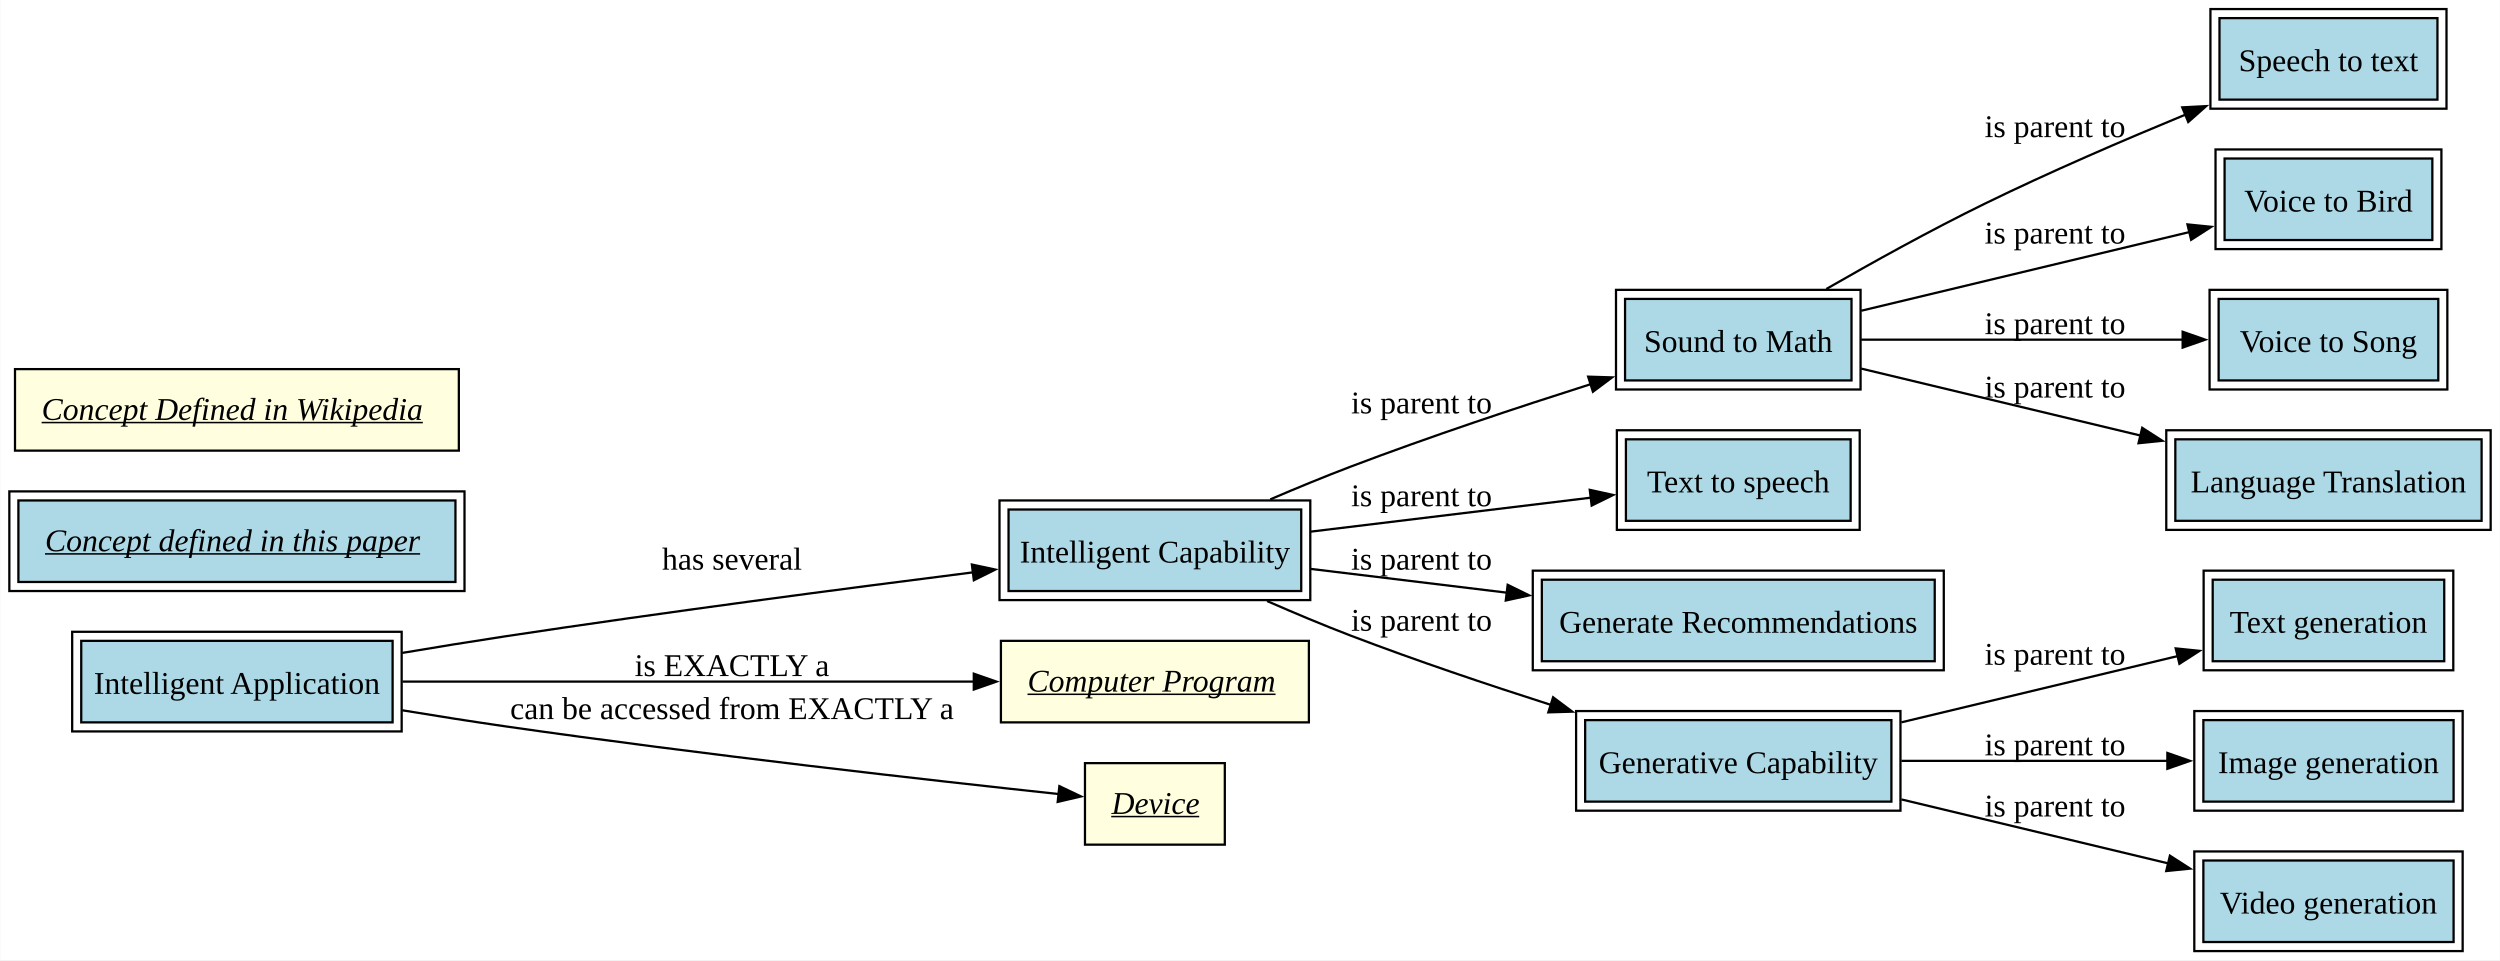
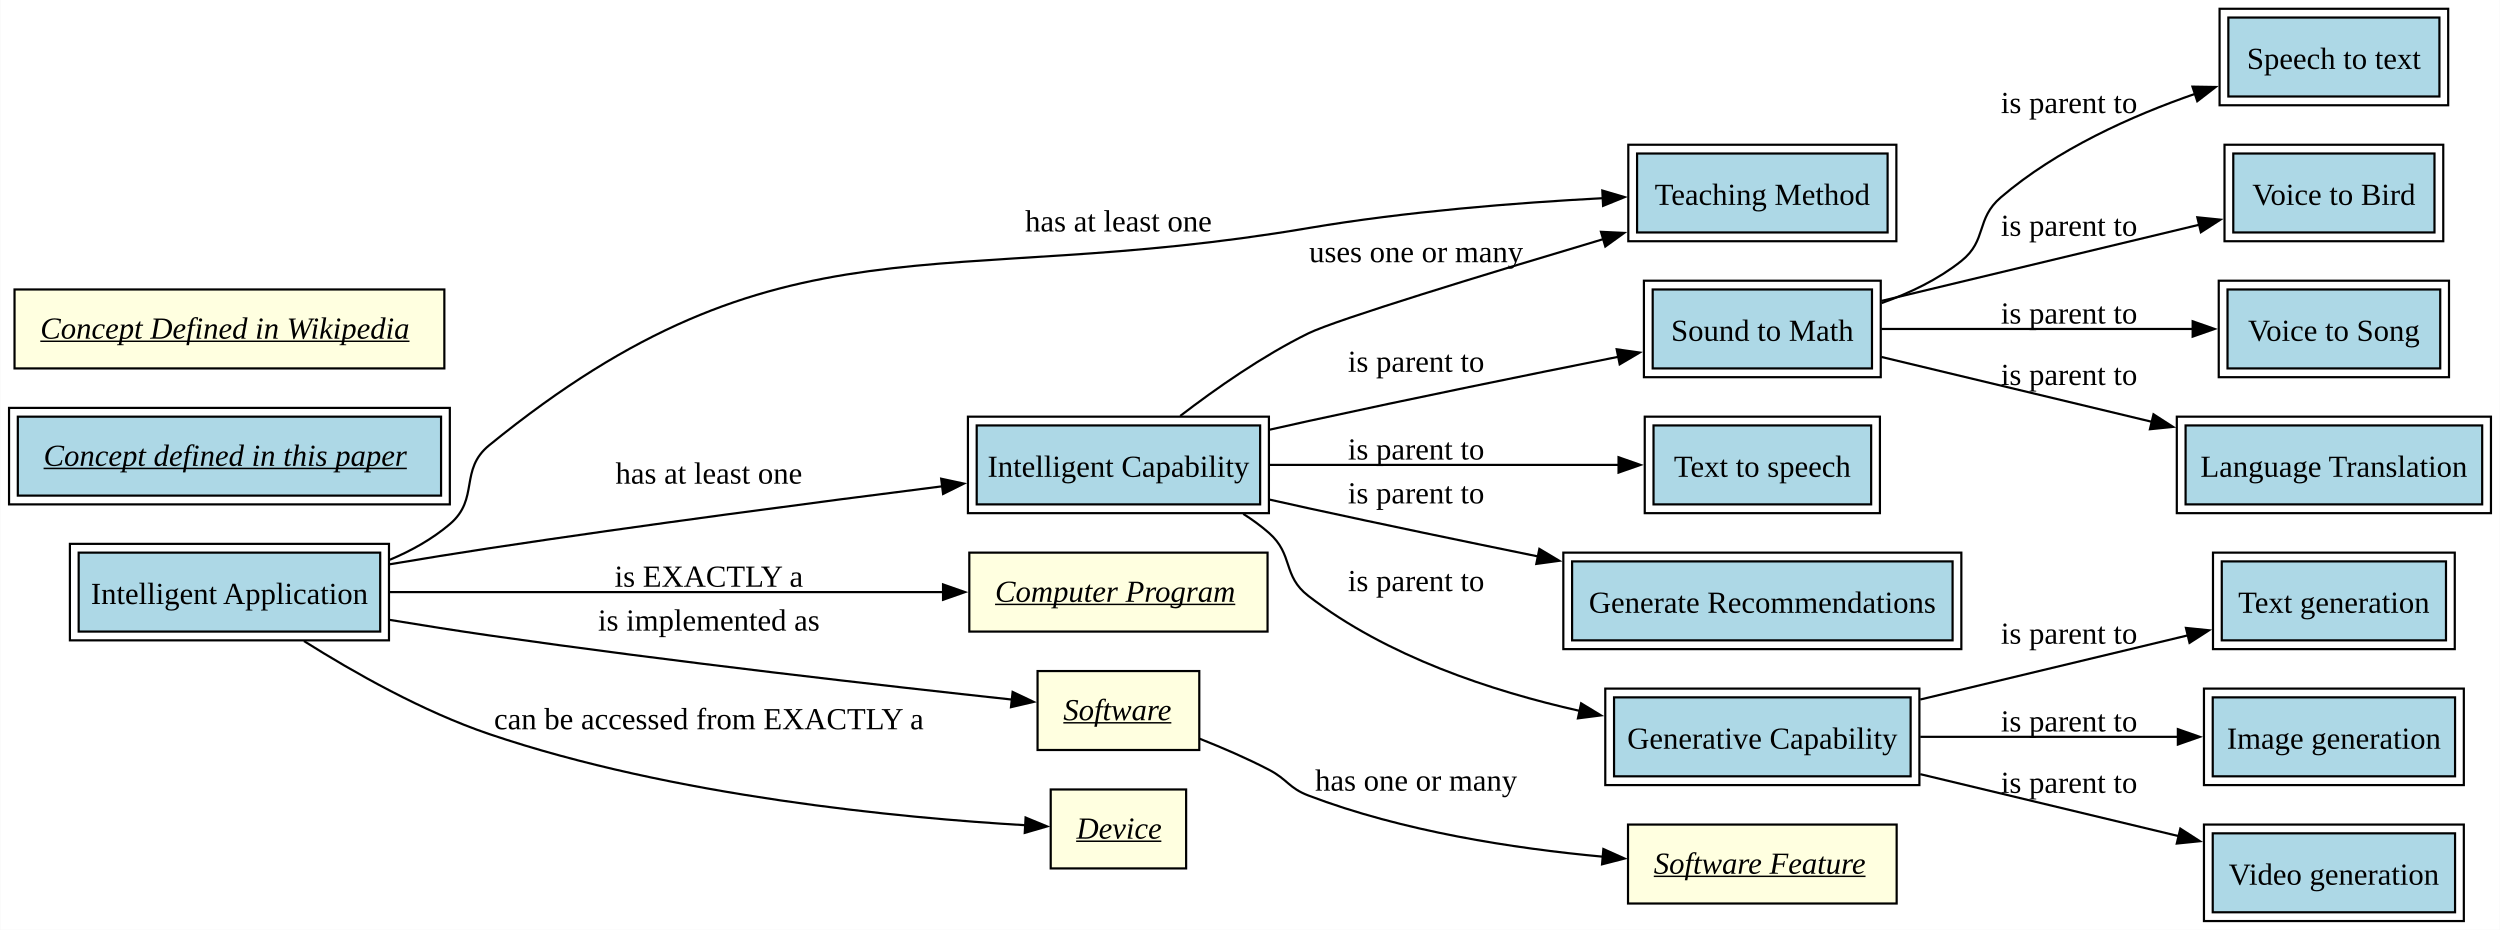
- <svg xmlns="http://www.w3.org/2000/svg" xmlns:xlink="http://www.w3.org/1999/xlink" width="1104pt" height="424pt" viewBox="0.00 0.00 1103.75 424.00">
+ <svg xmlns="http://www.w3.org/2000/svg" xmlns:xlink="http://www.w3.org/1999/xlink" width="1140pt" height="424pt" viewBox="0.00 0.00 1139.75 424.00">
  <g id="graph0" class="graph" transform="scale(1 1) rotate(0) translate(4 420)">
-     <polygon fill="white" stroke="none" points="-4,4 -4,-420 1099.75,-420 1099.75,4 -4,4" />
+     <polygon fill="white" stroke="none" points="-4,4 -4,-420 1135.75,-420 1135.75,4 -4,4" />
    <g id="node1" class="node">
-       <polygon fill="lightblue" stroke="black" points="169.25,-137 31.75,-137 31.75,-101 169.25,-101 169.25,-137" />
-       <polygon fill="none" stroke="black" points="173.25,-141 27.75,-141 27.75,-97 173.25,-97 173.25,-141" />
-       <text text-anchor="middle" x="100.5" y="-113.58" font-family="Times New Roman,serif" font-size="14.00">Intelligent Application</text>
+       <polygon fill="lightblue" stroke="black" points="169.25,-168 31.75,-168 31.75,-132 169.25,-132 169.25,-168" />
+       <polygon fill="none" stroke="black" points="173.25,-172 27.75,-172 27.75,-128 173.25,-128 173.25,-172" />
+       <text text-anchor="middle" x="100.5" y="-144.57" font-family="Times New Roman,serif" font-size="14.00">Intelligent Application</text>
    </g>
    <g id="node2" class="node">
-       <polygon fill="lightblue" stroke="black" points="570.5,-195 441.25,-195 441.25,-159 570.5,-159 570.5,-195" />
-       <polygon fill="none" stroke="black" points="574.5,-199 437.25,-199 437.25,-155 574.5,-155 574.5,-199" />
-       <text text-anchor="middle" x="505.88" y="-171.57" font-family="Times New Roman,serif" font-size="14.00">Intelligent Capability</text>
-     </g>
-     <g id="edge3" class="edge">
-       <path fill="none" stroke="black" d="M173.52,-131.68C188.53,-134.21 204.27,-136.77 219,-139 288.73,-149.57 368.27,-160.01 425.72,-167.27" />
-       <polygon fill="black" stroke="black" points="425.05,-170.71 435.41,-168.48 425.92,-163.76 425.05,-170.71" />
-       <text text-anchor="middle" x="319.12" y="-168.45" font-family="Times New Roman,serif" font-size="14.00">has several</text>
-     </g>
-     <g id="node15" class="node">
-       <g id="a_node15">
+       <polygon fill="lightblue" stroke="black" points="570.5,-226 441.25,-226 441.25,-190 570.5,-190 570.5,-226" />
+       <polygon fill="none" stroke="black" points="574.5,-230 437.25,-230 437.25,-186 574.5,-186 574.5,-230" />
+       <text text-anchor="middle" x="505.88" y="-202.57" font-family="Times New Roman,serif" font-size="14.00">Intelligent Capability</text>
+     </g>
+     <g id="edge4" class="edge">
+       <path fill="none" stroke="black" d="M173.52,-162.68C188.53,-165.21 204.27,-167.77 219,-170 288.73,-180.57 368.27,-191.01 425.72,-198.27" />
+       <polygon fill="black" stroke="black" points="425.05,-201.71 435.41,-199.48 425.92,-194.76 425.05,-201.71" />
+       <text text-anchor="middle" x="319.12" y="-199.45" font-family="Times New Roman,serif" font-size="14.00">has at least one</text>
+     </g>
+     <g id="node3" class="node">
+       <polygon fill="lightblue" stroke="black" points="856.62,-350 742.38,-350 742.38,-314 856.62,-314 856.62,-350" />
+       <polygon fill="none" stroke="black" points="860.62,-354 738.38,-354 738.38,-310 860.62,-310 860.62,-354" />
+       <text text-anchor="middle" x="799.5" y="-326.57" font-family="Times New Roman,serif" font-size="14.00">Teaching Method</text>
+     </g>
+     <g id="edge5" class="edge">
+       <path fill="none" stroke="black" d="M173.64,-164.75C183.52,-168.89 193,-174.2 201,-181 214.63,-192.59 205.13,-205.71 219,-217 352.2,-325.4 423.19,-287.23 592.5,-316 636.76,-323.52 686.97,-327.51 726.75,-329.63" />
+       <polygon fill="black" stroke="black" points="726.53,-333.12 736.69,-330.12 726.88,-326.13 726.53,-333.12" />
+       <text text-anchor="middle" x="505.88" y="-314.45" font-family="Times New Roman,serif" font-size="14.00">has at least one</text>
+     </g>
+     <g id="node16" class="node">
+       <g id="a_node16">
        <a xlink:href="https://en.wikipedia.org/wiki/Computer_program" xlink:title=" &lt;i&gt;&lt;u&gt;Computer Program&lt;/u&gt;&lt;/i&gt; ">
-           <polygon fill="lightyellow" stroke="black" points="573.88,-137 437.88,-137 437.88,-101 573.88,-101 573.88,-137" />
-           <text text-anchor="start" x="445.88" y="-114.58" font-family="Times New Roman,serif" font-size="14.00"> </text>
-           <text text-anchor="start" x="449.62" y="-114.58" font-family="Times New Roman,serif" font-style="italic" text-decoration="underline" font-size="14.00">Computer Program</text>
-           <text text-anchor="start" x="562.12" y="-114.58" font-family="Times New Roman,serif" font-size="14.00"> </text>
-         </a>
-       </g>
-     </g>
-     <g id="edge1" class="edge">
-       <path fill="none" stroke="black" d="M173.62,-119C244.6,-119 352.72,-119 425.96,-119" />
-       <polygon fill="black" stroke="black" points="425.9,-122.5 435.9,-119 425.9,-115.5 425.9,-122.5" />
-       <text text-anchor="middle" x="319.12" y="-121.45" font-family="Times New Roman,serif" font-size="14.00">is EXACTLY a</text>
+           <polygon fill="lightyellow" stroke="black" points="573.88,-168 437.88,-168 437.88,-132 573.88,-132 573.88,-168" />
+           <text text-anchor="start" x="445.88" y="-145.57" font-family="Times New Roman,serif" font-size="14.00"> </text>
+           <text text-anchor="start" x="449.62" y="-145.57" font-family="Times New Roman,serif" font-style="italic" text-decoration="underline" font-size="14.00">Computer Program</text>
+           <text text-anchor="start" x="562.12" y="-145.57" font-family="Times New Roman,serif" font-size="14.00"> </text>
+         </a>
+       </g>
+     </g>
+     <g id="edge2" class="edge">
+       <path fill="none" stroke="black" d="M173.62,-150C244.6,-150 352.72,-150 425.96,-150" />
+       <polygon fill="black" stroke="black" points="425.9,-153.5 435.9,-150 425.9,-146.5 425.9,-153.5" />
+       <text text-anchor="middle" x="319.12" y="-152.45" font-family="Times New Roman,serif" font-size="14.00">is EXACTLY a</text>
    </g>
    <g id="node17" class="node">
      <g id="a_node17">
+         <a xlink:href="https://en.wikipedia.org/wiki/Software" xlink:title=" &lt;i&gt;&lt;u&gt;Software&lt;/u&gt;&lt;/i&gt; ">
+           <polygon fill="lightyellow" stroke="black" points="542.75,-114 469,-114 469,-78 542.75,-78 542.75,-114" />
+           <text text-anchor="start" x="477" y="-91.58" font-family="Times New Roman,serif" font-size="14.00"> </text>
+           <text text-anchor="start" x="480.75" y="-91.58" font-family="Times New Roman,serif" font-style="italic" text-decoration="underline" font-size="14.00">Software</text>
+           <text text-anchor="start" x="531" y="-91.58" font-family="Times New Roman,serif" font-size="14.00"> </text>
+         </a>
+       </g>
+     </g>
+     <g id="edge1" class="edge">
+       <path fill="none" stroke="black" d="M173.5,-137.34C188.51,-134.86 204.26,-132.37 219,-130.25 302.78,-118.2 400.81,-107.1 457.57,-100.97" />
+       <polygon fill="black" stroke="black" points="457.63,-104.49 467.2,-99.94 456.88,-97.53 457.63,-104.49" />
+       <text text-anchor="middle" x="319.12" y="-132.45" font-family="Times New Roman,serif" font-size="14.00">is implemented as</text>
+     </g>
+     <g id="node20" class="node">
+       <g id="a_node20">
        <a xlink:href="https://en.wikipedia.org/wiki/Device" xlink:title=" &lt;i&gt;&lt;u&gt;Device&lt;/u&gt;&lt;/i&gt; ">
-           <polygon fill="lightyellow" stroke="black" points="536.75,-83 475,-83 475,-47 536.75,-47 536.75,-83" />
-           <text text-anchor="start" x="483" y="-60.58" font-family="Times New Roman,serif" font-size="14.00"> </text>
-           <text text-anchor="start" x="486.75" y="-60.58" font-family="Times New Roman,serif" font-style="italic" text-decoration="underline" font-size="14.00">Device</text>
-           <text text-anchor="start" x="525" y="-60.58" font-family="Times New Roman,serif" font-size="14.00"> </text>
-         </a>
-       </g>
-     </g>
-     <g id="edge2" class="edge">
-       <path fill="none" stroke="black" d="M173.5,-106.34C188.51,-103.86 204.26,-101.37 219,-99.25 305.84,-86.76 407.98,-75.3 463.62,-69.32" />
-       <polygon fill="black" stroke="black" points="463.69,-72.84 473.26,-68.29 462.95,-65.88 463.69,-72.84" />
-       <text text-anchor="middle" x="319.12" y="-102.45" font-family="Times New Roman,serif" font-size="14.00">can be accessed from EXACTLY a</text>
-     </g>
-     <g id="node3" class="node">
-       <polygon fill="lightblue" stroke="black" points="813.5,-288 713.5,-288 713.5,-252 813.5,-252 813.5,-288" />
-       <polygon fill="none" stroke="black" points="817.5,-292 709.5,-292 709.5,-248 817.5,-248 817.5,-292" />
-       <text text-anchor="middle" x="763.5" y="-264.57" font-family="Times New Roman,serif" font-size="14.00">Sound to Math</text>
+           <polygon fill="lightyellow" stroke="black" points="536.75,-60 475,-60 475,-24 536.75,-24 536.75,-60" />
+           <text text-anchor="start" x="483" y="-37.58" font-family="Times New Roman,serif" font-size="14.00"> </text>
+           <text text-anchor="start" x="486.75" y="-37.58" font-family="Times New Roman,serif" font-style="italic" text-decoration="underline" font-size="14.00">Device</text>
+           <text text-anchor="start" x="525" y="-37.58" font-family="Times New Roman,serif" font-size="14.00"> </text>
+         </a>
+       </g>
+     </g>
+     <g id="edge3" class="edge">
+       <path fill="none" stroke="black" d="M134.47,-127.68C157.25,-113.32 188.78,-95.5 219,-85.25 302.88,-56.81 406.94,-47.03 463.52,-43.69" />
+       <polygon fill="black" stroke="black" points="463.54,-47.2 473.33,-43.16 463.16,-40.21 463.54,-47.2" />
+       <text text-anchor="middle" x="319.12" y="-87.45" font-family="Times New Roman,serif" font-size="14.00">can be accessed from EXACTLY a</text>
+     </g>
+     <g id="edge6" class="edge">
+       <path fill="none" stroke="black" d="M534.04,-230.32C550.24,-242.76 571.64,-257.76 592.5,-268 605,-274.14 672.53,-294.75 726.91,-310.94" />
+       <polygon fill="black" stroke="black" points="725.91,-314.3 736.49,-313.79 727.9,-307.59 725.91,-314.3" />
+       <text text-anchor="middle" x="641.62" y="-300.45" font-family="Times New Roman,serif" font-size="14.00">uses one or many</text>
+     </g>
+     <g id="node4" class="node">
+       <polygon fill="lightblue" stroke="black" points="849.5,-288 749.5,-288 749.5,-252 849.5,-252 849.5,-288" />
+       <polygon fill="none" stroke="black" points="853.5,-292 745.5,-292 745.5,-248 853.5,-248 853.5,-292" />
+       <text text-anchor="middle" x="799.5" y="-264.57" font-family="Times New Roman,serif" font-size="14.00">Sound to Math</text>
+     </g>
+     <g id="edge14" class="edge">
+       <path fill="none" stroke="black" d="M574.61,-224.01C580.65,-225.38 586.68,-226.73 592.5,-228 639.76,-238.33 693.3,-249.23 733.95,-257.33" />
+       <polygon fill="black" stroke="black" points="733.08,-260.72 743.58,-259.24 734.45,-253.86 733.08,-260.72" />
+       <text text-anchor="middle" x="641.62" y="-250.45" font-family="Times New Roman,serif" font-size="14.00">is parent to</text>
+     </g>
+     <g id="node8" class="node">
+       <polygon fill="lightblue" stroke="black" points="849.12,-226 749.88,-226 749.88,-190 849.12,-190 849.12,-226" />
+       <polygon fill="none" stroke="black" points="853.12,-230 745.88,-230 745.88,-186 853.12,-186 853.12,-230" />
+       <text text-anchor="middle" x="799.5" y="-202.57" font-family="Times New Roman,serif" font-size="14.00">Text to speech</text>
+     </g>
+     <g id="edge8" class="edge">
+       <path fill="none" stroke="black" d="M574.88,-208C622.93,-208 686.91,-208 734.12,-208" />
+       <polygon fill="black" stroke="black" points="733.93,-211.5 743.93,-208 733.93,-204.5 733.93,-211.5" />
+       <text text-anchor="middle" x="641.62" y="-210.45" font-family="Times New Roman,serif" font-size="14.00">is parent to</text>
+     </g>
+     <g id="node13" class="node">
+       <polygon fill="lightblue" stroke="black" points="886.25,-164 712.75,-164 712.75,-128 886.25,-128 886.25,-164" />
+       <polygon fill="none" stroke="black" points="890.25,-168 708.75,-168 708.75,-124 890.25,-124 890.25,-168" />
+       <text text-anchor="middle" x="799.5" y="-140.57" font-family="Times New Roman,serif" font-size="14.00">Generate Recommendations</text>
+     </g>
+     <g id="edge9" class="edge">
+       <path fill="none" stroke="black" d="M574.61,-192.22C580.66,-190.86 586.69,-189.52 592.5,-188.25 626.55,-180.83 663.85,-173.07 697.24,-166.26" />
+       <polygon fill="black" stroke="black" points="697.82,-169.71 706.92,-164.28 696.43,-162.85 697.82,-169.71" />
+       <text text-anchor="middle" x="641.62" y="-190.45" font-family="Times New Roman,serif" font-size="14.00">is parent to</text>
+     </g>
+     <g id="node14" class="node">
+       <polygon fill="lightblue" stroke="black" points="867.12,-102 731.88,-102 731.88,-66 867.12,-66 867.12,-102" />
+       <polygon fill="none" stroke="black" points="871.12,-106 727.88,-106 727.88,-62 871.12,-62 871.12,-106" />
+       <text text-anchor="middle" x="799.5" y="-78.58" font-family="Times New Roman,serif" font-size="14.00">Generative Capability</text>
    </g>
    <g id="edge10" class="edge">
-       <path fill="none" stroke="black" d="M556.82,-199.48C568.45,-204.46 580.84,-209.57 592.5,-214 627.21,-227.19 666.56,-240.26 698.65,-250.46" />
-       <polygon fill="black" stroke="black" points="697.2,-253.67 707.79,-253.35 699.31,-247 697.2,-253.67" />
-       <text text-anchor="middle" x="623.62" y="-237.45" font-family="Times New Roman,serif" font-size="14.00">is parent to</text>
+       <path fill="none" stroke="black" d="M562.79,-185.68C566.94,-183.04 570.91,-180.15 574.5,-177 585.83,-167.05 580.56,-157.46 592.5,-148.25 628.16,-120.75 675.75,-104.91 716.2,-95.84" />
+       <polygon fill="black" stroke="black" points="716.87,-99.28 725.92,-93.78 715.41,-92.43 716.87,-99.28" />
+       <text text-anchor="middle" x="641.62" y="-150.45" font-family="Times New Roman,serif" font-size="14.00">is parent to</text>
+     </g>
+     <g id="node5" class="node">
+       <polygon fill="lightblue" stroke="black" points="1108.25,-412 1012,-412 1012,-376 1108.25,-376 1108.25,-412" />
+       <polygon fill="none" stroke="black" points="1112.25,-416 1008,-416 1008,-372 1112.25,-372 1112.25,-416" />
+       <text text-anchor="middle" x="1060.12" y="-388.57" font-family="Times New Roman,serif" font-size="14.00">Speech to text</text>
+     </g>
+     <g id="edge15" class="edge">
+       <path fill="none" stroke="black" d="M853.89,-281.8C866.68,-286.35 879.69,-292.56 890.25,-301 902.1,-310.47 896.73,-320.13 908.25,-330 933.75,-351.84 967.8,-367.15 997.1,-377.3" />
+       <polygon fill="black" stroke="black" points="995.63,-380.5 1006.22,-380.33 997.83,-373.85 995.63,-380.5" />
+       <text text-anchor="middle" x="939.38" y="-368.45" font-family="Times New Roman,serif" font-size="14.00">is parent to</text>
+     </g>
+     <g id="node6" class="node">
+       <polygon fill="lightblue" stroke="black" points="1106,-350 1014.25,-350 1014.25,-314 1106,-314 1106,-350" />
+       <polygon fill="none" stroke="black" points="1110,-354 1010.25,-354 1010.25,-310 1110,-310 1110,-354" />
+       <text text-anchor="middle" x="1060.12" y="-326.57" font-family="Times New Roman,serif" font-size="14.00">Voice to Bird</text>
+     </g>
+     <g id="edge16" class="edge">
+       <path fill="none" stroke="black" d="M853.77,-282.77C895.94,-292.88 954.84,-307 998.75,-317.53" />
+       <polygon fill="black" stroke="black" points="997.85,-320.91 1008.39,-319.84 999.48,-314.1 997.85,-320.91" />
+       <text text-anchor="middle" x="939.38" y="-312.45" font-family="Times New Roman,serif" font-size="14.00">is parent to</text>
    </g>
    <g id="node7" class="node">
-       <polygon fill="lightblue" stroke="black" points="813.12,-226 713.88,-226 713.88,-190 813.12,-190 813.12,-226" />
-       <polygon fill="none" stroke="black" points="817.12,-230 709.88,-230 709.88,-186 817.12,-186 817.12,-230" />
-       <text text-anchor="middle" x="763.5" y="-202.57" font-family="Times New Roman,serif" font-size="14.00">Text to speech</text>
-     </g>
-     <g id="edge4" class="edge">
-       <path fill="none" stroke="black" d="M574.71,-185.23C613.04,-189.88 660.69,-195.65 698.4,-200.23" />
-       <polygon fill="black" stroke="black" points="697.91,-203.69 708.26,-201.42 698.75,-196.74 697.91,-203.69" />
-       <text text-anchor="middle" x="623.62" y="-196.45" font-family="Times New Roman,serif" font-size="14.00">is parent to</text>
+       <polygon fill="lightblue" stroke="black" points="1108.62,-288 1011.62,-288 1011.62,-252 1108.62,-252 1108.62,-288" />
+       <polygon fill="none" stroke="black" points="1112.62,-292 1007.62,-292 1007.62,-248 1112.62,-248 1112.62,-292" />
+       <text text-anchor="middle" x="1060.12" y="-264.57" font-family="Times New Roman,serif" font-size="14.00">Voice to Song</text>
+     </g>
+     <g id="edge17" class="edge">
+       <path fill="none" stroke="black" d="M853.77,-270C895.04,-270 952.33,-270 995.91,-270" />
+       <polygon fill="black" stroke="black" points="995.73,-273.5 1005.73,-270 995.73,-266.5 995.73,-273.5" />
+       <text text-anchor="middle" x="939.38" y="-272.45" font-family="Times New Roman,serif" font-size="14.00">is parent to</text>
    </g>
    <g id="node12" class="node">
-       <polygon fill="lightblue" stroke="black" points="850.25,-164 676.75,-164 676.75,-128 850.25,-128 850.25,-164" />
-       <polygon fill="none" stroke="black" points="854.25,-168 672.75,-168 672.75,-124 854.25,-124 854.25,-168" />
-       <text text-anchor="middle" x="763.5" y="-140.57" font-family="Times New Roman,serif" font-size="14.00">Generate Recommendations</text>
-     </g>
-     <g id="edge5" class="edge">
-       <path fill="none" stroke="black" d="M574.71,-168.77C601.33,-165.55 632.45,-161.77 661.6,-158.24" />
-       <polygon fill="black" stroke="black" points="661.66,-161.75 671.17,-157.08 660.82,-154.81 661.66,-161.75" />
-       <text text-anchor="middle" x="623.62" y="-168.45" font-family="Times New Roman,serif" font-size="14.00">is parent to</text>
-     </g>
-     <g id="node13" class="node">
-       <polygon fill="lightblue" stroke="black" points="831.12,-102 695.88,-102 695.88,-66 831.12,-66 831.12,-102" />
-       <polygon fill="none" stroke="black" points="835.12,-106 691.88,-106 691.88,-62 835.12,-62 835.12,-106" />
-       <text text-anchor="middle" x="763.5" y="-78.58" font-family="Times New Roman,serif" font-size="14.00">Generative Capability</text>
-     </g>
-     <g id="edge6" class="edge">
-       <path fill="none" stroke="black" d="M555.42,-154.58C567.44,-149.31 580.36,-143.89 592.5,-139.25 621.04,-128.35 652.76,-117.67 681,-108.64" />
-       <polygon fill="black" stroke="black" points="681.72,-112.09 690.2,-105.73 679.61,-105.42 681.72,-112.09" />
-       <text text-anchor="middle" x="623.62" y="-141.45" font-family="Times New Roman,serif" font-size="14.00">is parent to</text>
-     </g>
-     <g id="node4" class="node">
-       <polygon fill="lightblue" stroke="black" points="1072.25,-412 976,-412 976,-376 1072.25,-376 1072.25,-412" />
-       <polygon fill="none" stroke="black" points="1076.25,-416 972,-416 972,-372 1076.25,-372 1076.25,-416" />
-       <text text-anchor="middle" x="1024.12" y="-388.57" font-family="Times New Roman,serif" font-size="14.00">Speech to text</text>
+       <polygon fill="lightblue" stroke="black" points="1127.75,-226 992.5,-226 992.5,-190 1127.75,-190 1127.75,-226" />
+       <polygon fill="none" stroke="black" points="1131.75,-230 988.5,-230 988.5,-186 1131.75,-186 1131.75,-230" />
+       <text text-anchor="middle" x="1060.12" y="-202.57" font-family="Times New Roman,serif" font-size="14.00">Language Translation</text>
+     </g>
+     <g id="edge18" class="edge">
+       <path fill="none" stroke="black" d="M853.77,-257.23C889.32,-248.71 936.76,-237.33 977.08,-227.67" />
+       <polygon fill="black" stroke="black" points="977.87,-231.08 986.78,-225.34 976.24,-224.27 977.87,-231.08" />
+       <text text-anchor="middle" x="939.38" y="-244.45" font-family="Times New Roman,serif" font-size="14.00">is parent to</text>
+     </g>
+     <g id="node9" class="node">
+       <polygon fill="lightblue" stroke="black" points="1111.25,-164 1009,-164 1009,-128 1111.25,-128 1111.25,-164" />
+       <polygon fill="none" stroke="black" points="1115.25,-168 1005,-168 1005,-124 1115.25,-124 1115.25,-168" />
+       <text text-anchor="middle" x="1060.12" y="-140.57" font-family="Times New Roman,serif" font-size="14.00">Text generation</text>
+     </g>
+     <g id="node10" class="node">
+       <polygon fill="lightblue" stroke="black" points="1115.38,-102 1004.88,-102 1004.88,-66 1115.38,-66 1115.38,-102" />
+       <polygon fill="none" stroke="black" points="1119.38,-106 1000.88,-106 1000.88,-62 1119.38,-62 1119.38,-106" />
+       <text text-anchor="middle" x="1060.12" y="-78.58" font-family="Times New Roman,serif" font-size="14.00">Image generation</text>
+     </g>
+     <g id="node11" class="node">
+       <polygon fill="lightblue" stroke="black" points="1115.38,-40 1004.88,-40 1004.88,-4 1115.38,-4 1115.38,-40" />
+       <polygon fill="none" stroke="black" points="1119.38,-44 1000.88,-44 1000.88,0 1119.38,0 1119.38,-44" />
+       <text text-anchor="middle" x="1060.12" y="-16.57" font-family="Times New Roman,serif" font-size="14.00">Video generation</text>
    </g>
    <g id="edge11" class="edge">
-       <path fill="none" stroke="black" d="M802.37,-292.39C822.79,-304.13 848.59,-318.44 872.25,-330 900.91,-344.01 933.41,-358.02 960.88,-369.35" />
-       <polygon fill="black" stroke="black" points="959.55,-372.59 970.13,-373.14 962.21,-366.11 959.55,-372.59" />
-       <text text-anchor="middle" x="903.38" y="-359.45" font-family="Times New Roman,serif" font-size="14.00">is parent to</text>
-     </g>
-     <g id="node5" class="node">
-       <polygon fill="lightblue" stroke="black" points="1070,-350 978.25,-350 978.25,-314 1070,-314 1070,-350" />
-       <polygon fill="none" stroke="black" points="1074,-354 974.25,-354 974.25,-310 1074,-310 1074,-354" />
-       <text text-anchor="middle" x="1024.12" y="-326.57" font-family="Times New Roman,serif" font-size="14.00">Voice to Bird</text>
+       <path fill="none" stroke="black" d="M871.51,-101.02C909.76,-110.19 956.61,-121.42 993.92,-130.37" />
+       <polygon fill="black" stroke="black" points="992.66,-133.67 1003.2,-132.59 994.3,-126.86 992.66,-133.67" />
+       <text text-anchor="middle" x="939.38" y="-126.45" font-family="Times New Roman,serif" font-size="14.00">is parent to</text>
    </g>
    <g id="edge12" class="edge">
-       <path fill="none" stroke="black" d="M817.77,-282.77C859.94,-292.88 918.84,-307 962.75,-317.53" />
-       <polygon fill="black" stroke="black" points="961.85,-320.91 972.39,-319.84 963.48,-314.1 961.85,-320.91" />
-       <text text-anchor="middle" x="903.38" y="-312.45" font-family="Times New Roman,serif" font-size="14.00">is parent to</text>
-     </g>
-     <g id="node6" class="node">
-       <polygon fill="lightblue" stroke="black" points="1072.62,-288 975.62,-288 975.62,-252 1072.62,-252 1072.62,-288" />
-       <polygon fill="none" stroke="black" points="1076.62,-292 971.62,-292 971.62,-248 1076.62,-248 1076.62,-292" />
-       <text text-anchor="middle" x="1024.12" y="-264.57" font-family="Times New Roman,serif" font-size="14.00">Voice to Song</text>
+       <path fill="none" stroke="black" d="M871.51,-84C908.24,-84 952.9,-84 989.43,-84" />
+       <polygon fill="black" stroke="black" points="988.98,-87.5 998.98,-84 988.98,-80.5 988.98,-87.5" />
+       <text text-anchor="middle" x="939.38" y="-86.45" font-family="Times New Roman,serif" font-size="14.00">is parent to</text>
    </g>
    <g id="edge13" class="edge">
-       <path fill="none" stroke="black" d="M817.77,-270C859.04,-270 916.33,-270 959.91,-270" />
-       <polygon fill="black" stroke="black" points="959.73,-273.5 969.73,-270 959.73,-266.5 959.73,-273.5" />
-       <text text-anchor="middle" x="903.38" y="-272.45" font-family="Times New Roman,serif" font-size="14.00">is parent to</text>
-     </g>
-     <g id="node11" class="node">
-       <polygon fill="lightblue" stroke="black" points="1091.75,-226 956.5,-226 956.5,-190 1091.75,-190 1091.75,-226" />
-       <polygon fill="none" stroke="black" points="1095.75,-230 952.5,-230 952.5,-186 1095.75,-186 1095.75,-230" />
-       <text text-anchor="middle" x="1024.12" y="-202.57" font-family="Times New Roman,serif" font-size="14.00">Language Translation</text>
-     </g>
-     <g id="edge14" class="edge">
-       <path fill="none" stroke="black" d="M817.77,-257.23C853.32,-248.71 900.76,-237.33 941.08,-227.67" />
-       <polygon fill="black" stroke="black" points="941.87,-231.08 950.78,-225.34 940.24,-224.27 941.87,-231.08" />
-       <text text-anchor="middle" x="903.38" y="-244.45" font-family="Times New Roman,serif" font-size="14.00">is parent to</text>
-     </g>
-     <g id="node8" class="node">
-       <polygon fill="lightblue" stroke="black" points="1075.25,-164 973,-164 973,-128 1075.25,-128 1075.25,-164" />
-       <polygon fill="none" stroke="black" points="1079.25,-168 969,-168 969,-124 1079.25,-124 1079.25,-168" />
-       <text text-anchor="middle" x="1024.12" y="-140.57" font-family="Times New Roman,serif" font-size="14.00">Text generation</text>
-     </g>
-     <g id="node9" class="node">
-       <polygon fill="lightblue" stroke="black" points="1079.38,-102 968.88,-102 968.88,-66 1079.38,-66 1079.38,-102" />
-       <polygon fill="none" stroke="black" points="1083.38,-106 964.88,-106 964.88,-62 1083.38,-62 1083.38,-106" />
-       <text text-anchor="middle" x="1024.12" y="-78.58" font-family="Times New Roman,serif" font-size="14.00">Image generation</text>
-     </g>
-     <g id="node10" class="node">
-       <polygon fill="lightblue" stroke="black" points="1079.38,-40 968.88,-40 968.88,-4 1079.38,-4 1079.38,-40" />
-       <polygon fill="none" stroke="black" points="1083.38,-44 964.88,-44 964.88,0 1083.38,0 1083.38,-44" />
-       <text text-anchor="middle" x="1024.12" y="-16.57" font-family="Times New Roman,serif" font-size="14.00">Video generation</text>
+       <path fill="none" stroke="black" d="M871.51,-66.98C908.24,-58.17 952.9,-47.47 989.43,-38.71" />
+       <polygon fill="black" stroke="black" points="990.11,-42.14 999.02,-36.41 988.48,-35.34 990.11,-42.14" />
+       <text text-anchor="middle" x="939.38" y="-58.45" font-family="Times New Roman,serif" font-size="14.00">is parent to</text>
+     </g>
+     <g id="node15" class="node">
+       <polygon fill="lightblue" stroke="black" points="197,-230 4,-230 4,-194 197,-194 197,-230" />
+       <polygon fill="none" stroke="black" points="201,-234 0,-234 0,-190 201,-190 201,-234" />
+       <text text-anchor="start" x="12" y="-207.57" font-family="Times New Roman,serif" font-size="14.00"> </text>
+       <text text-anchor="start" x="15.75" y="-207.57" font-family="Times New Roman,serif" font-style="italic" text-decoration="underline" font-size="14.00">Concept defined in this paper</text>
+       <text text-anchor="start" x="185.25" y="-207.57" font-family="Times New Roman,serif" font-size="14.00"> </text>
+     </g>
+     <g id="node18" class="node">
+       <g id="a_node18">
+         <a xlink:href="https://en.wikipedia.org/wiki/Software_feature" xlink:title=" &lt;i&gt;&lt;u&gt;Software Feature&lt;/u&gt;&lt;/i&gt; ">
+           <polygon fill="lightyellow" stroke="black" points="860.75,-44 738.25,-44 738.25,-8 860.75,-8 860.75,-44" />
+           <text text-anchor="start" x="746.25" y="-21.57" font-family="Times New Roman,serif" font-size="14.00"> </text>
+           <text text-anchor="start" x="750" y="-21.57" font-family="Times New Roman,serif" font-style="italic" text-decoration="underline" font-size="14.00">Software Feature</text>
+           <text text-anchor="start" x="849" y="-21.57" font-family="Times New Roman,serif" font-size="14.00"> </text>
+         </a>
+       </g>
    </g>
    <g id="edge7" class="edge">
-       <path fill="none" stroke="black" d="M835.51,-101.02C873.76,-110.19 920.61,-121.42 957.92,-130.37" />
-       <polygon fill="black" stroke="black" points="956.66,-133.67 967.2,-132.59 958.3,-126.86 956.66,-133.67" />
-       <text text-anchor="middle" x="903.38" y="-126.45" font-family="Times New Roman,serif" font-size="14.00">is parent to</text>
-     </g>
-     <g id="edge8" class="edge">
-       <path fill="none" stroke="black" d="M835.51,-84C872.24,-84 916.9,-84 953.43,-84" />
-       <polygon fill="black" stroke="black" points="952.98,-87.5 962.98,-84 952.98,-80.5 952.98,-87.5" />
-       <text text-anchor="middle" x="903.38" y="-86.45" font-family="Times New Roman,serif" font-size="14.00">is parent to</text>
-     </g>
-     <g id="edge9" class="edge">
-       <path fill="none" stroke="black" d="M835.51,-66.98C872.24,-58.17 916.9,-47.47 953.43,-38.71" />
-       <polygon fill="black" stroke="black" points="954.11,-42.14 963.02,-36.41 952.48,-35.34 954.11,-42.14" />
-       <text text-anchor="middle" x="903.38" y="-59.45" font-family="Times New Roman,serif" font-size="14.00">is parent to</text>
-     </g>
-     <g id="node14" class="node">
-       <polygon fill="lightblue" stroke="black" points="197,-199 4,-199 4,-163 197,-163 197,-199" />
-       <polygon fill="none" stroke="black" points="201,-203 0,-203 0,-159 201,-159 201,-203" />
-       <text text-anchor="start" x="12" y="-176.57" font-family="Times New Roman,serif" font-size="14.00"> </text>
-       <text text-anchor="start" x="15.75" y="-176.57" font-family="Times New Roman,serif" font-style="italic" text-decoration="underline" font-size="14.00">Concept defined in this paper</text>
-       <text text-anchor="start" x="185.25" y="-176.57" font-family="Times New Roman,serif" font-size="14.00"> </text>
-     </g>
-     <g id="node16" class="node">
-       <g id="a_node16">
+       <path fill="none" stroke="black" d="M542.92,-83.14C553.3,-79.03 564.52,-74.19 574.5,-69 582.98,-64.6 583.57,-60.66 592.5,-57.25 635.35,-40.9 686.28,-33.08 726.78,-29.35" />
+       <polygon fill="black" stroke="black" points="727.01,-32.85 736.67,-28.51 726.41,-25.87 727.01,-32.85" />
+       <text text-anchor="middle" x="641.62" y="-59.45" font-family="Times New Roman,serif" font-size="14.00">has one or many</text>
+     </g>
+     <g id="node19" class="node">
+       <g id="a_node19">
        <a xlink:href="https://en.wikipedia.org/" xlink:title=" &lt;i&gt;&lt;u&gt;Concept Defined in Wikipedia&lt;/u&gt;&lt;/i&gt; ">
-           <polygon fill="lightyellow" stroke="black" points="198.5,-257 2.5,-257 2.5,-221 198.5,-221 198.5,-257" />
-           <text text-anchor="start" x="10.5" y="-234.57" font-family="Times New Roman,serif" font-size="14.00"> </text>
-           <text text-anchor="start" x="14.25" y="-234.57" font-family="Times New Roman,serif" font-style="italic" text-decoration="underline" font-size="14.00">Concept Defined in Wikipedia</text>
-           <text text-anchor="start" x="186.75" y="-234.57" font-family="Times New Roman,serif" font-size="14.00"> </text>
+           <polygon fill="lightyellow" stroke="black" points="198.5,-288 2.5,-288 2.5,-252 198.5,-252 198.5,-288" />
+           <text text-anchor="start" x="10.5" y="-265.57" font-family="Times New Roman,serif" font-size="14.00"> </text>
+           <text text-anchor="start" x="14.25" y="-265.57" font-family="Times New Roman,serif" font-style="italic" text-decoration="underline" font-size="14.00">Concept Defined in Wikipedia</text>
+           <text text-anchor="start" x="186.75" y="-265.57" font-family="Times New Roman,serif" font-size="14.00"> </text>
        </a>
      </g>
    </g>
  </g>
</svg>
